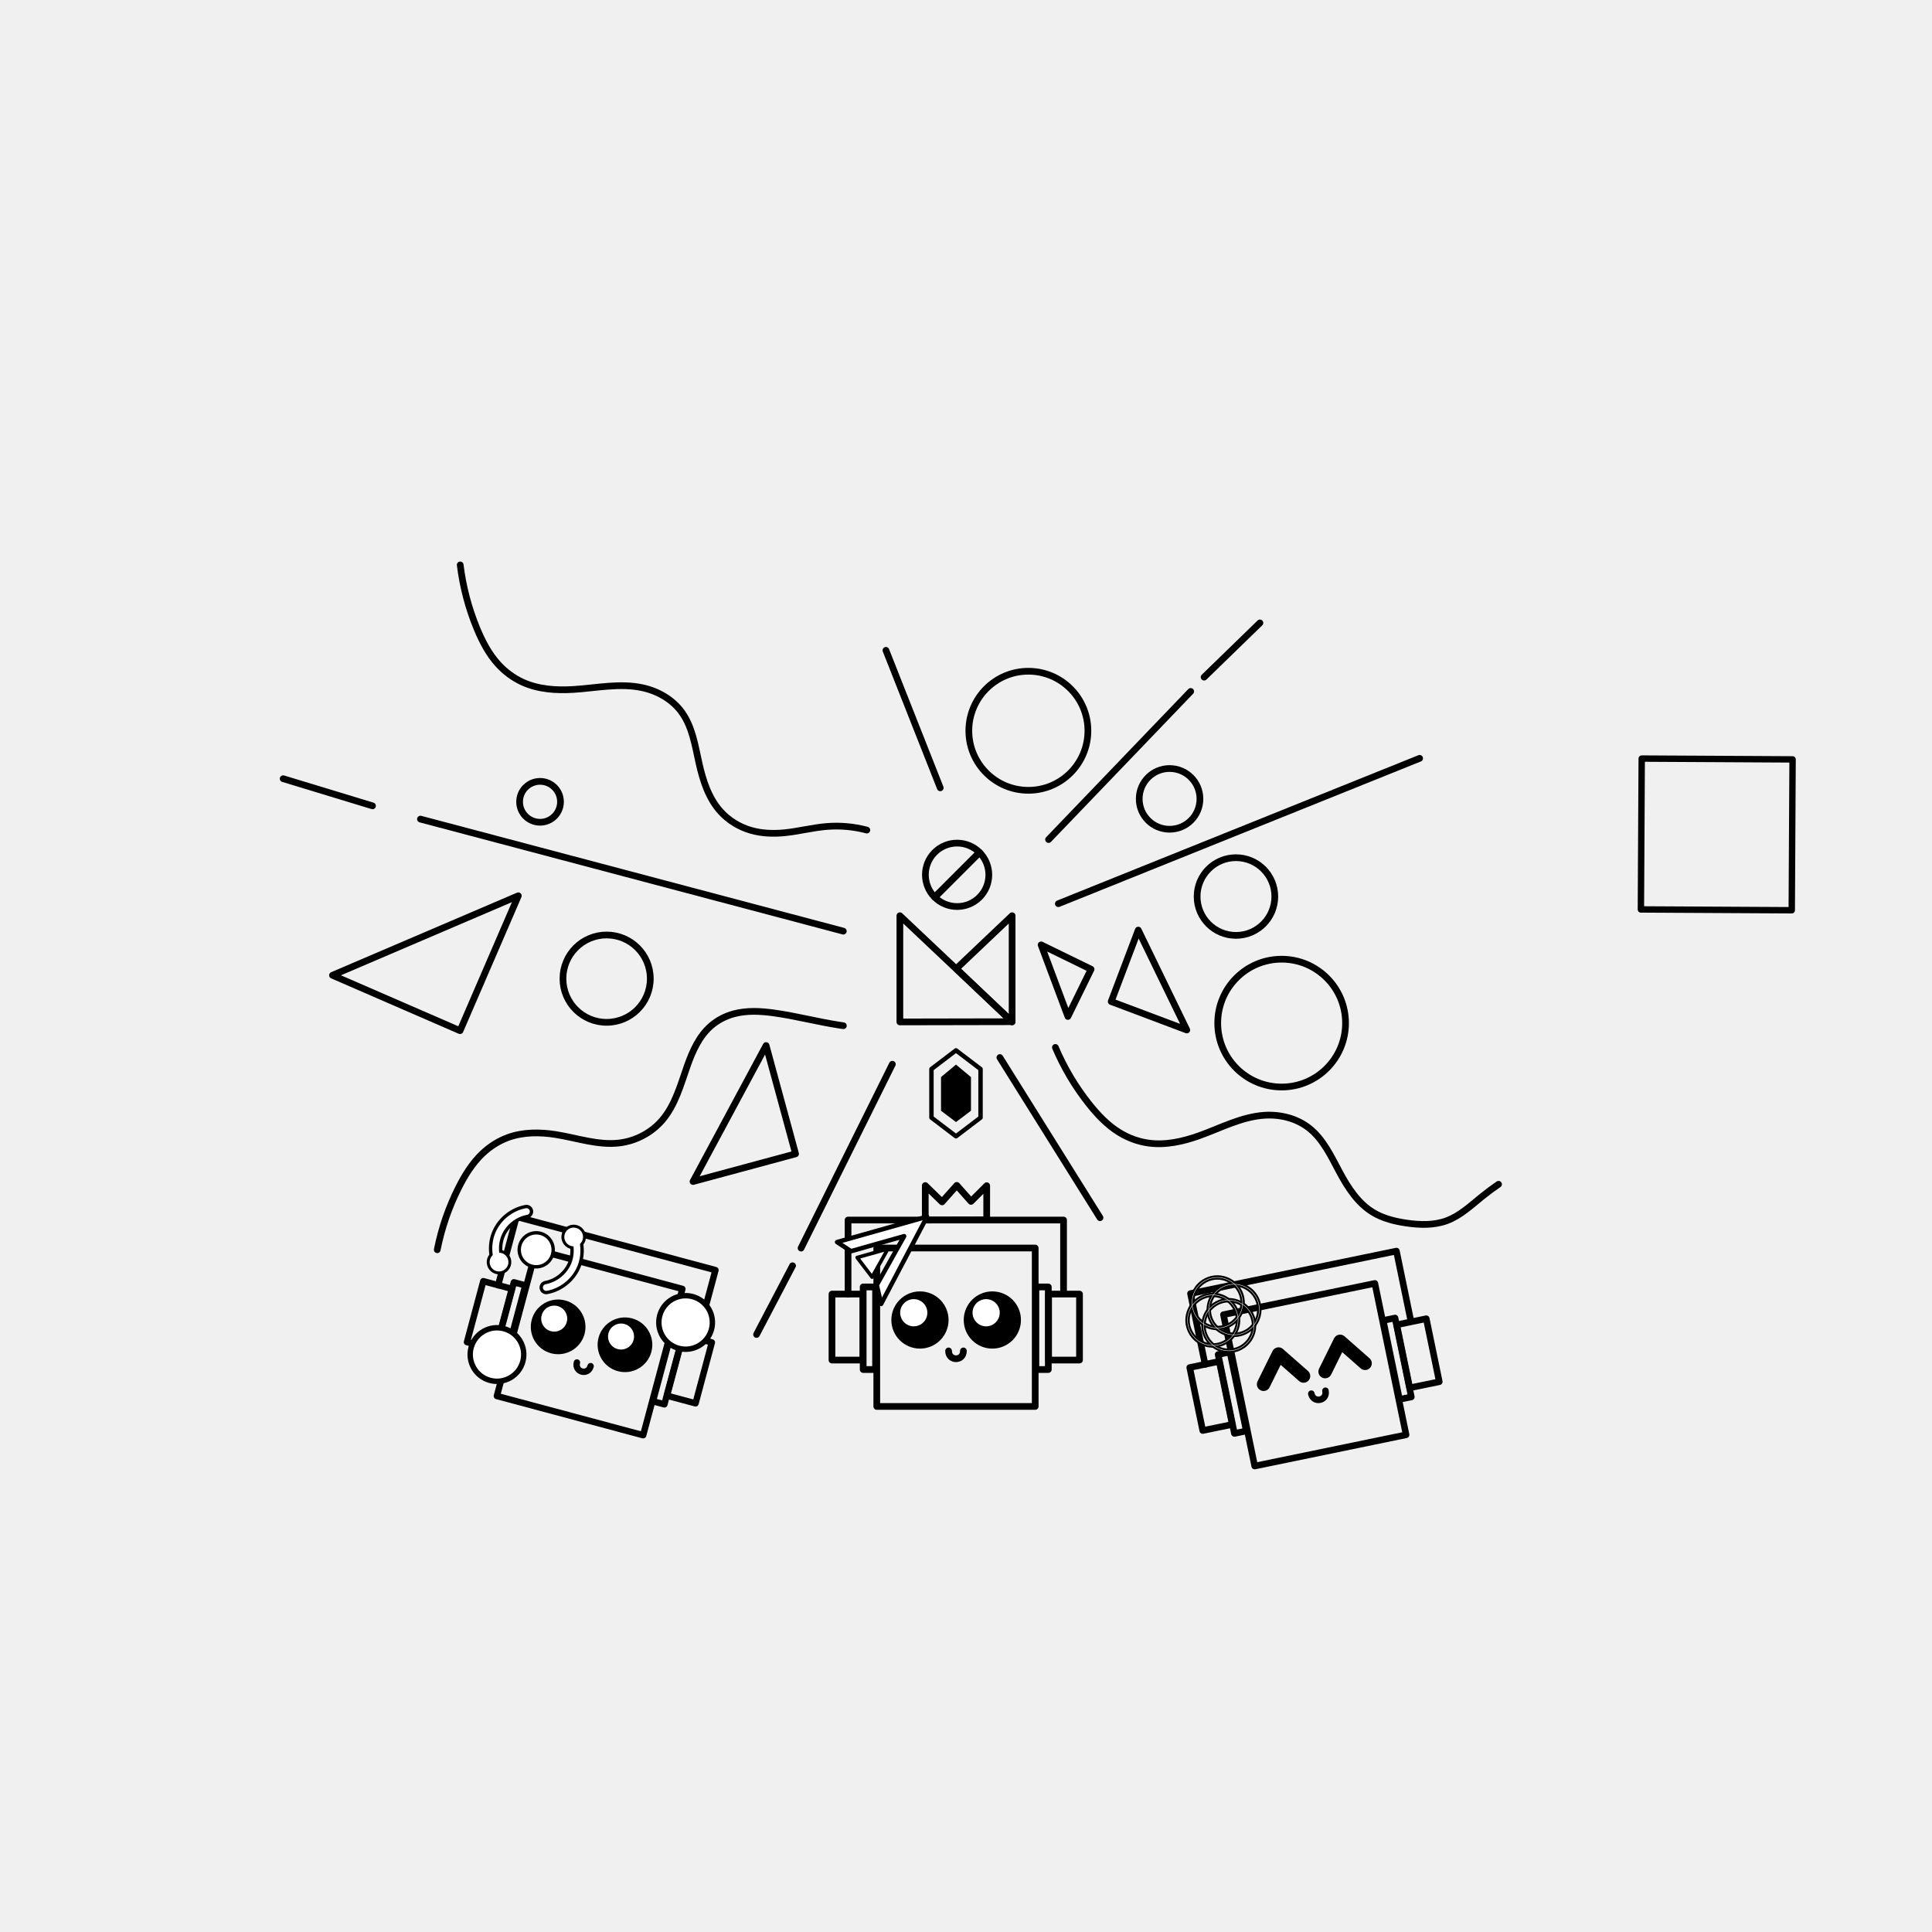
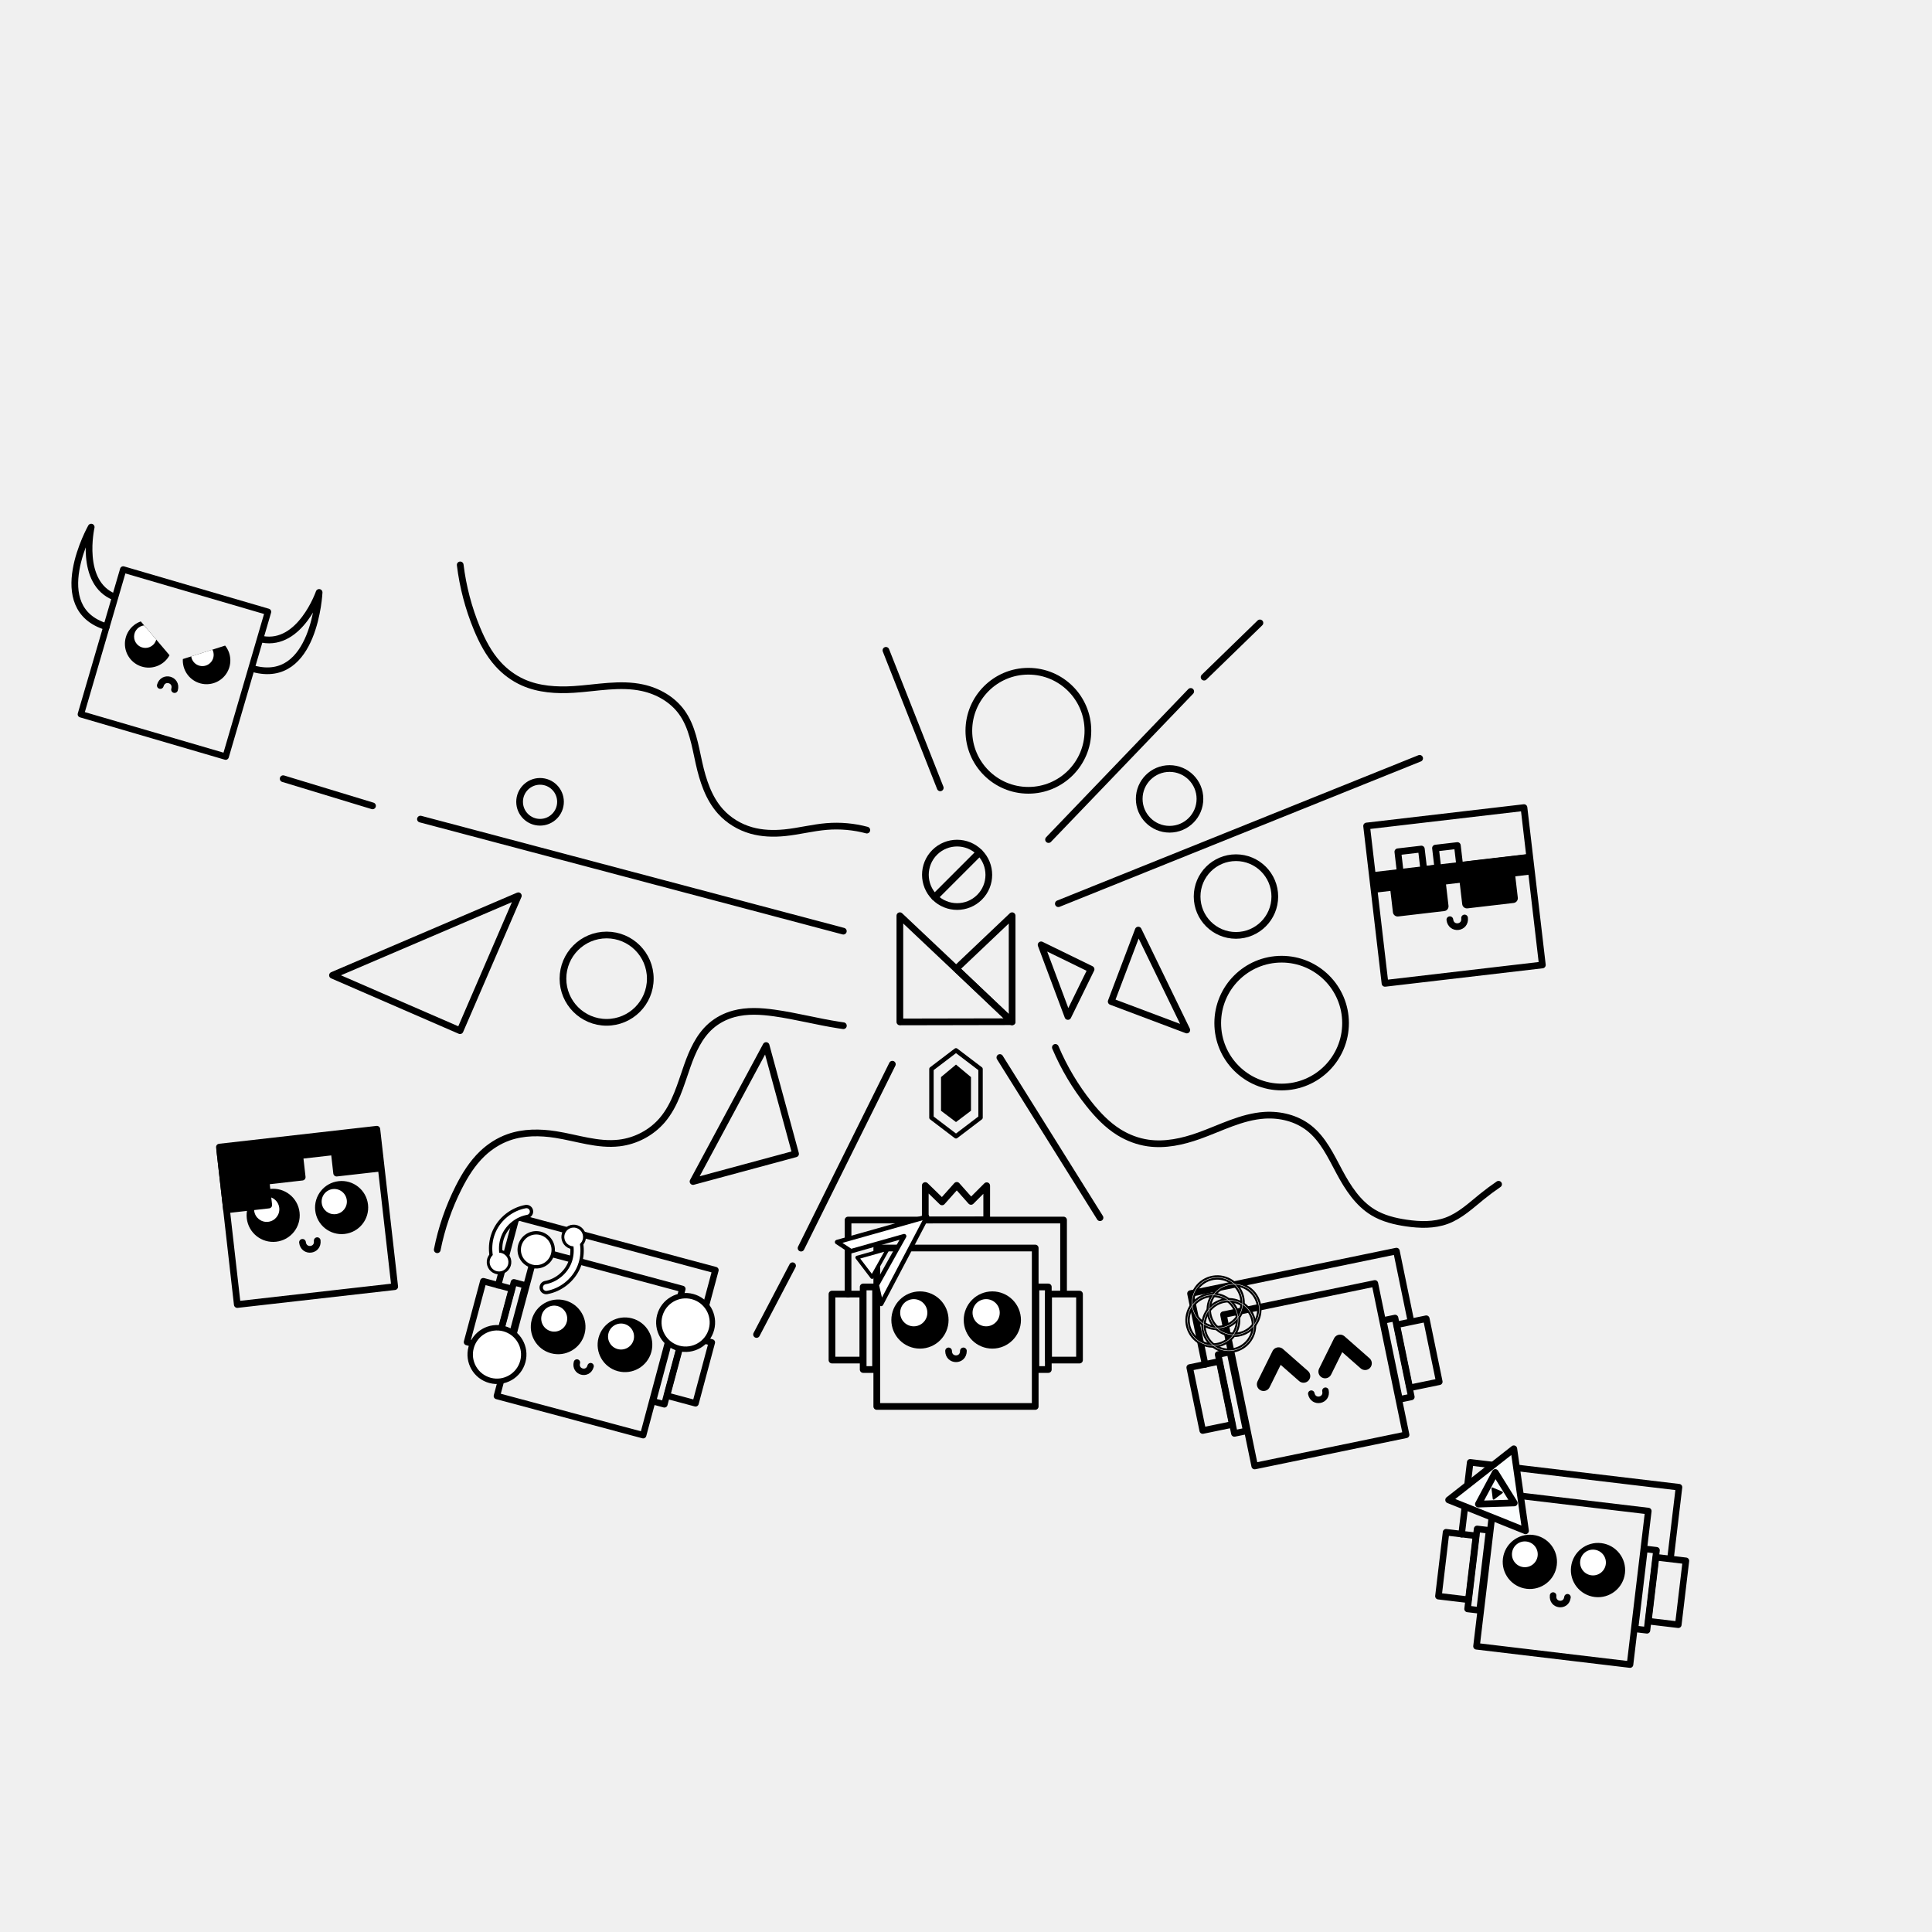
<svg xmlns="http://www.w3.org/2000/svg" width="2160" height="2160" viewBox="0 0 571.5 571.5" version="1.1" id="svg5">
  <defs id="defs2">
    </defs>
  <g id="layer1">
    <path id="path833-7" style="fill:none;fill-opacity:1;stroke:#000000;stroke-width:1.984;stroke-linecap:round;stroke-linejoin:round;stroke-miterlimit:4;stroke-dasharray:none;stroke-opacity:1" d="m 226.619,309.276 8.718,32.039 -30.333,8.189 z" />
    <path id="path855" style="fill:none;fill-opacity:1;stroke:#000000;stroke-width:1.984;stroke-linecap:round;stroke-linejoin:round;stroke-miterlimit:4;stroke-dasharray:none;stroke-opacity:0.993" d="m 289.739,252.143 c -13.255,13.255 0,0 -13.255,13.255 -3.66,-3.66 -3.66,-9.595 0,-13.255 3.66,-3.66 9.595,-3.66 13.255,0 z" />
    <g id="g7206" transform="translate(28.78998,132.9715)">
      <path id="path836" style="fill:none;fill-opacity:0.496;stroke:#000000;stroke-width:1.984;stroke-linecap:round;stroke-linejoin:round;stroke-miterlimit:4;stroke-dasharray:none;stroke-opacity:0.993" d="m 254.082,153.581 16.52,15.739 v -31.419 z" />
      <path id="path833" style="fill:none;fill-opacity:1;stroke:#000000;stroke-width:1.984;stroke-linecap:round;stroke-linejoin:round;stroke-miterlimit:4;stroke-dasharray:none;stroke-opacity:1" d="m 270.602,169.255 -33.204,0.066 v -31.419 z" />
      <path id="path3163" style="fill:none;fill-opacity:0.496;stroke:#000000;stroke-width:1.984;stroke-linecap:round;stroke-linejoin:round;stroke-miterlimit:4;stroke-dasharray:none;stroke-opacity:0.993" d="m 247.711,132.443 c 13.255,-13.255 0,0 13.255,-13.255 3.66,3.66 3.66,9.595 0,13.255 -3.66,3.66 -9.595,3.66 -13.255,0 z" />
    </g>
    <path style="fill:none;stroke:#000000;stroke-width:1.984;stroke-linecap:round;stroke-linejoin:round;stroke-miterlimit:4;stroke-dasharray:none;stroke-opacity:1" d="M 249.464,275.444 124.37,242.293" id="path1450" />
    <path style="fill:none;stroke:#000000;stroke-width:1.984;stroke-linecap:round;stroke-linejoin:round;stroke-miterlimit:4;stroke-dasharray:none;stroke-opacity:1" d="M 110.196,238.382 83.763,230.344" id="path1452" />
    <path style="fill:none;stroke:#000000;stroke-width:1.984;stroke-linecap:round;stroke-linejoin:round;stroke-miterlimit:4;stroke-dasharray:none;stroke-opacity:1" d="M 263.965,314.803 236.959,369.203" id="path2019" />
    <path style="fill:none;stroke:#000000;stroke-width:1.984;stroke-linecap:round;stroke-linejoin:round;stroke-miterlimit:4;stroke-dasharray:none;stroke-opacity:1" d="M 234.443,374.417 223.793,394.748" id="path2021" />
    <path style="fill:none;stroke:#000000;stroke-width:1.984;stroke-linecap:round;stroke-linejoin:round;stroke-miterlimit:4;stroke-dasharray:none;stroke-opacity:1" d="m 129.34,369.682 c 1.265,-6.395 3.408,-12.616 6.351,-18.433 1.844,-3.645 4.034,-7.173 6.991,-9.992 2.216,-2.112 4.85,-3.799 7.734,-4.826 4.444,-1.583 9.322,-1.556 13.981,-0.819 6.266,0.992 12.484,3.234 18.784,2.49 4.876,-0.575 9.519,-3.016 12.712,-6.746 3.864,-4.512 5.438,-10.477 7.419,-16.078 1.533,-4.334 3.476,-8.709 6.923,-11.752 1.951,-1.723 4.325,-2.947 6.837,-3.627 3.878,-1.049 7.988,-0.806 11.966,-0.25 6.428,0.898 12.723,2.586 19.138,3.572 0.434,0.067 0.869,0.13 1.304,0.191" id="path3491" />
    <path style="fill:none;stroke:#000000;stroke-width:1.984;stroke-linecap:round;stroke-linejoin:round;stroke-miterlimit:4;stroke-dasharray:none;stroke-opacity:1" d="m 312.189,309.832 c 2.542,6.003 5.903,11.658 9.963,16.758 2.544,3.197 5.403,6.211 8.875,8.363 2.604,1.614 5.531,2.718 8.563,3.155 5.061,0.729 10.221,-0.406 15.037,-2.121 6.432,-2.291 12.652,-5.661 19.467,-6.086 4.622,-0.289 9.412,0.893 13.067,3.736 4.227,3.289 6.557,8.372 9.09,13.091 2.469,4.6 5.429,9.187 9.891,11.897 2.969,1.803 6.42,2.655 9.858,3.158 3.998,0.585 8.185,0.714 11.972,-0.693 3.962,-1.471 7.123,-4.47 10.409,-7.129 1.585,-1.282 3.222,-2.5 4.907,-3.648" id="path4843" />
    <path style="fill:none;stroke:#000000;stroke-width:1.984;stroke-linecap:round;stroke-linejoin:round;stroke-miterlimit:4;stroke-dasharray:none;stroke-opacity:1" d="m 295.769,312.823 29.623,47.381" id="path5835" />
    <path style="fill:none;stroke:#000000;stroke-width:1.984;stroke-linecap:round;stroke-linejoin:round;stroke-miterlimit:4;stroke-dasharray:none;stroke-opacity:1" d="m 136.134,167.102 c 0.789,6.471 2.462,12.833 4.958,18.855 1.564,3.774 3.482,7.459 6.226,10.485 2.058,2.269 4.567,4.137 7.362,5.393 4.664,2.095 9.937,2.426 15.039,2.105 6.814,-0.429 13.722,-1.951 20.39,-0.486 4.524,0.994 8.808,3.447 11.532,7.193 3.149,4.331 3.962,9.863 5.13,15.089 1.149,5.143 2.823,10.366 6.344,14.287 2.407,2.68 5.604,4.626 9.068,5.615 3.207,0.916 6.603,1.024 9.922,0.694 4.18,-0.415 8.274,-1.509 12.461,-1.851 3.972,-0.325 8,0.038 11.85,1.066" id="path6130" />
    <path style="fill:none;stroke:#000000;stroke-width:1.984;stroke-linecap:round;stroke-linejoin:round;stroke-miterlimit:4;stroke-dasharray:none;stroke-opacity:1" d="M 419.941,224.319 313.066,267.321" id="path6351" />
    <path style="fill:none;stroke:#000000;stroke-width:1.984;stroke-linecap:round;stroke-linejoin:round;stroke-miterlimit:4;stroke-dasharray:none;stroke-opacity:1" d="m 310.167,248.347 42.052,-43.82" id="path6448" />
    <path style="fill:none;stroke:#000000;stroke-width:1.984;stroke-linecap:round;stroke-linejoin:round;stroke-miterlimit:4;stroke-dasharray:none;stroke-opacity:1" d="m 356.181,200.304 16.514,-16.043" id="path6450" />
    <path style="fill:none;stroke:#000000;stroke-width:1.984;stroke-linecap:round;stroke-linejoin:round;stroke-miterlimit:4;stroke-dasharray:none;stroke-opacity:1" d="M 278.133,233.05 262.065,192.375" id="path6570" />
    <circle style="fill:none;stroke:#000000;stroke-width:1.984;stroke-linecap:round;stroke-linejoin:round;stroke-miterlimit:4;stroke-dasharray:none" id="path6845" cx="179.444" cy="289.495" r="12.918" />
    <circle style="fill:none;stroke:#000000;stroke-width:1.984;stroke-linecap:round;stroke-linejoin:round;stroke-miterlimit:4;stroke-dasharray:none" id="circle6927" cx="159.751" cy="237.182" r="6.049" />
    <circle style="fill:none;stroke:#000000;stroke-width:1.984;stroke-linecap:round;stroke-linejoin:round;stroke-miterlimit:4;stroke-dasharray:none" id="circle6929" cx="304.201" cy="216.168" r="17.61" />
    <circle style="fill:none;stroke:#000000;stroke-width:1.984;stroke-linecap:round;stroke-linejoin:round;stroke-miterlimit:4;stroke-dasharray:none" id="circle6931" cx="345.971" cy="236.317" r="8.981" />
    <circle style="fill:none;stroke:#000000;stroke-width:1.984;stroke-linecap:round;stroke-linejoin:round;stroke-miterlimit:4;stroke-dasharray:none" id="circle6933" cx="365.607" cy="265.204" r="11.492" />
    <path id="path7208" style="fill:none;fill-opacity:1;stroke:#000000;stroke-width:1.984;stroke-linecap:round;stroke-linejoin:round;stroke-miterlimit:4;stroke-dasharray:none;stroke-opacity:1" d="M 153.327,264.972 136.084,304.885 98.35,288.494 Z" />
    <path id="path7210" style="fill:none;fill-opacity:1;stroke:#000000;stroke-width:1.984;stroke-linecap:round;stroke-linejoin:round;stroke-miterlimit:4;stroke-dasharray:none;stroke-opacity:1" d="m 351.062,304.681 -22.359,-8.415 8.004,-21.141 z" />
    <path id="path7212" style="fill:none;fill-opacity:1;stroke:#000000;stroke-width:1.984;stroke-linecap:round;stroke-linejoin:round;stroke-miterlimit:4;stroke-dasharray:none;stroke-opacity:1" d="m 307.969,279.497 14.779,7.213 -6.853,13.971 z" />
    <g id="g7901" transform="matrix(0.6589636,0,0,0.6589636,114.5401,171.7669)">
      <path id="path7280" style="fill:none;stroke:#000000;stroke-width:1.984;stroke-linecap:round;stroke-linejoin:round;stroke-miterlimit:4;stroke-dasharray:none" d="m 266.344,241.038 -11.019,8.382 -11.019,-8.382 v -21.815 l 11.019,-8.382 11.019,8.382 z" />
      <path id="path7879" style="fill:#000000;fill-opacity:1;stroke:#000000;stroke-width:0;stroke-linecap:round;stroke-linejoin:round;stroke-miterlimit:4;stroke-dasharray:none" d="m 262.051,237.953 -6.726,5.076 -6.726,-5.076 v -15.116 l 6.726,-5.605 6.726,5.605 z" />
    </g>
-     <g id="g14973" transform="translate(28.78998,132.9715)">
-       <g id="g13214">
-         <rect style="fill:none;fill-opacity:1;stroke:#000000;stroke-width:1.984;stroke-linecap:round;stroke-linejoin:round;stroke-miterlimit:4;stroke-dasharray:none" id="rect8246" width="46.866" height="46.866" x="230.567" y="236.203" />
-         <g id="g9003" transform="translate(0,3.704167)">
-           <path style="fill:none;stroke:#000000;stroke-width:1.984;stroke-linecap:round;stroke-linejoin:round;stroke-miterlimit:4;stroke-dasharray:none;stroke-opacity:1" d="m 222.07,246.164 v -21.943 h 63.748 v 21.64" id="path8588" />
-           <g id="g8988">
-             <rect style="fill:none;fill-opacity:1;stroke:#000000;stroke-width:1.984;stroke-linecap:round;stroke-linejoin:round;stroke-miterlimit:4;stroke-dasharray:none" id="rect8372" width="9.142" height="19.515" x="217.314" y="246.128" />
-             <rect style="fill:none;fill-opacity:1;stroke:#000000;stroke-width:1.984;stroke-linecap:round;stroke-linejoin:round;stroke-miterlimit:4;stroke-dasharray:none" id="rect8706" width="3.668" height="24.429" x="226.543" y="244.011" />
-           </g>
-           <g id="g8994" transform="matrix(-1,0,0,1,507.8501,0)">
-             <rect style="fill:none;fill-opacity:1;stroke:#000000;stroke-width:1.984;stroke-linecap:round;stroke-linejoin:round;stroke-miterlimit:4;stroke-dasharray:none" id="rect8990" width="9.142" height="19.515" x="217.314" y="246.128" />
-             <rect style="fill:none;fill-opacity:1;stroke:#000000;stroke-width:1.984;stroke-linecap:round;stroke-linejoin:round;stroke-miterlimit:4;stroke-dasharray:none" id="rect8992" width="3.668" height="24.429" x="226.543" y="244.011" />
-           </g>
-         </g>
-         <path style="fill:none;stroke:#000000;stroke-width:1.984;stroke-linecap:round;stroke-linejoin:round;stroke-miterlimit:4;stroke-dasharray:none;stroke-opacity:1" d="m 244.914,227.922 v -10.197 l 4.964,4.832 4.356,-4.885 4.21,4.739 4.642,-4.642 v 10.113 z" id="path9071" />
-         <g id="g12284" transform="translate(0,0.6263358)">
-           <circle style="fill:#000000;fill-opacity:1;stroke:none;stroke-width:2.313;stroke-linecap:round;stroke-linejoin:round;stroke-miterlimit:4;stroke-dasharray:none" id="path10499" cx="243.341" cy="256.868" r="8.463" />
-           <circle style="fill:#ffffff;fill-opacity:1;stroke:none;stroke-width:1.099;stroke-linecap:round;stroke-linejoin:round;stroke-miterlimit:4;stroke-dasharray:none" id="circle10601" cx="241.508" cy="254.718" r="4.021" />
-           <circle style="fill:#000000;fill-opacity:1;stroke:none;stroke-width:2.313;stroke-linecap:round;stroke-linejoin:round;stroke-miterlimit:4;stroke-dasharray:none" id="circle10845" cx="264.751" cy="256.868" r="8.463" />
-           <circle style="fill:#ffffff;fill-opacity:1;stroke:none;stroke-width:1.099;stroke-linecap:round;stroke-linejoin:round;stroke-miterlimit:4;stroke-dasharray:none" id="circle10847" cx="262.918" cy="254.718" r="4.021" />
-           <path style="fill:none;stroke:#000000;stroke-width:1.984;stroke-linecap:round;stroke-linejoin:round;stroke-miterlimit:4;stroke-dasharray:none;stroke-opacity:1" d="m 251.808,266.012 c 0,3.072 4.383,3.107 4.383,0" id="path10915" />
-         </g>
-       </g>
-       <g id="g14848" transform="matrix(0.6429592,-0.1815934,0.1815934,0.6429592,66.51404,120.3196)" style="fill:#ffffff;fill-opacity:1">
-         <path style="fill:#ffffff;fill-opacity:1;stroke:#000000;stroke-width:1.984;stroke-linecap:butt;stroke-linejoin:round;stroke-miterlimit:4;stroke-dasharray:none;stroke-opacity:1" d="m 172.97,226.35 h 41.377 l -30.066,31.653 0.424,-8.564 17.533,-17.533 h -24.454 z" id="path13249" />
-         <path id="path14355" style="fill:#ffffff;fill-opacity:1;stroke:#000000;stroke-width:1.591;stroke-linecap:round;stroke-linejoin:round;stroke-miterlimit:4;stroke-dasharray:none;stroke-opacity:1" d="m 193.797,235.349 -10.134,10.134 -4,-10.134 z" />
-       </g>
-     </g>
-     <g id="g16346" transform="matrix(0.9556899,-0.1971658,0.1971658,0.9556899,13.67787,234.7372)">
-       <path style="fill:none;stroke:#000000;stroke-width:4.067;stroke-linecap:round;stroke-linejoin:round;stroke-miterlimit:4;stroke-dasharray:none;stroke-opacity:1" d="m 344.277,249.944 6.295,-8.065 6.078,8.059" id="path15852" />
-       <path style="fill:none;stroke:#000000;stroke-width:4.067;stroke-linecap:round;stroke-linejoin:round;stroke-miterlimit:4;stroke-dasharray:none;stroke-opacity:1" d="m 325.227,249.944 6.295,-8.065 6.078,8.059" id="path15934" />
-     </g>
-     <g id="g16342" transform="matrix(0.9556899,-0.1971658,0.1971658,0.9556899,13.67787,234.7372)">
-       <g id="g14973-5" transform="translate(87.01417,-9.39539)">
-         <g id="g13214-3">
-           <rect style="fill:none;fill-opacity:1;stroke:#000000;stroke-width:1.984;stroke-linecap:round;stroke-linejoin:round;stroke-miterlimit:4;stroke-dasharray:none" id="rect8246-5" width="46.866" height="46.866" x="230.567" y="236.203" />
-           <rect style="fill:none;fill-opacity:1;stroke:#000000;stroke-width:1.936;stroke-linecap:round;stroke-linejoin:round;stroke-miterlimit:4;stroke-dasharray:none" id="rect8246-5-3" width="45.732" height="45.732" x="400.411" y="14.005" transform="rotate(11.96825)" />
-           <g id="g9003-6" transform="translate(0,3.704167)">
-             <path style="fill:none;stroke:#000000;stroke-width:1.984;stroke-linecap:round;stroke-linejoin:round;stroke-miterlimit:4;stroke-dasharray:none;stroke-opacity:1" d="m 222.07,246.164 v -21.943 h 63.748 v 21.64" id="path8588-2" />
-             <g id="g8988-9">
-               <rect style="fill:none;fill-opacity:1;stroke:#000000;stroke-width:1.984;stroke-linecap:round;stroke-linejoin:round;stroke-miterlimit:4;stroke-dasharray:none" id="rect8372-1" width="9.142" height="19.515" x="217.314" y="246.128" />
-               <rect style="fill:none;fill-opacity:1;stroke:#000000;stroke-width:1.984;stroke-linecap:round;stroke-linejoin:round;stroke-miterlimit:4;stroke-dasharray:none" id="rect8706-2" width="3.668" height="24.429" x="226.543" y="244.011" />
-             </g>
-             <g id="g8994-7" transform="matrix(-1,0,0,1,507.8501,0)">
-               <rect style="fill:none;fill-opacity:1;stroke:#000000;stroke-width:1.984;stroke-linecap:round;stroke-linejoin:round;stroke-miterlimit:4;stroke-dasharray:none" id="rect8990-0" width="9.142" height="19.515" x="217.314" y="246.128" />
-               <rect style="fill:none;fill-opacity:1;stroke:#000000;stroke-width:1.984;stroke-linecap:round;stroke-linejoin:round;stroke-miterlimit:4;stroke-dasharray:none" id="rect8992-9" width="3.668" height="24.429" x="226.543" y="244.011" />
-             </g>
-           </g>
-           <g id="g12284-6" transform="translate(0,0.6263358)">
-             <path style="fill:none;stroke:#000000;stroke-width:1.984;stroke-linecap:round;stroke-linejoin:round;stroke-miterlimit:4;stroke-dasharray:none;stroke-opacity:1" d="m 251.808,264.424 c 0,3.072 4.383,3.107 4.383,0" id="path10915-1" />
-           </g>
-         </g>
-         <g id="g14848-8" transform="matrix(0.6429592,-0.1815934,0.1815934,0.6429592,66.51404,120.3196)" style="fill:#ffffff;fill-opacity:1" />
-       </g>
-       <g id="g16220">
+     <rect style="fill:none;fill-opacity:1;stroke:#000000;stroke-width:1.984;stroke-linecap:round;stroke-linejoin:round;stroke-miterlimit:4;stroke-dasharray:none" id="rect8246" width="46.866" height="46.866" x="259.357" y="369.175" />
+     <g id="g9003" transform="translate(28.78998,136.6756)">
+       <path style="fill:none;stroke:#000000;stroke-width:1.984;stroke-linecap:round;stroke-linejoin:round;stroke-miterlimit:4;stroke-dasharray:none;stroke-opacity:1" d="m 222.07,246.164 v -21.943 h 63.748 v 21.64" id="path8588" />
+       <g id="g8988">
+         <rect style="fill:none;fill-opacity:1;stroke:#000000;stroke-width:1.984;stroke-linecap:round;stroke-linejoin:round;stroke-miterlimit:4;stroke-dasharray:none" id="rect8372" width="9.142" height="19.515" x="217.314" y="246.128" />
+         <rect style="fill:none;fill-opacity:1;stroke:#000000;stroke-width:1.984;stroke-linecap:round;stroke-linejoin:round;stroke-miterlimit:4;stroke-dasharray:none" id="rect8706" width="3.668" height="24.429" x="226.543" y="244.011" />
+       </g>
+       <g id="g8994" transform="matrix(-1,0,0,1,507.8501,0)">
+         <rect style="fill:none;fill-opacity:1;stroke:#000000;stroke-width:1.984;stroke-linecap:round;stroke-linejoin:round;stroke-miterlimit:4;stroke-dasharray:none" id="rect8990" width="9.142" height="19.515" x="217.314" y="246.128" />
+         <rect style="fill:none;fill-opacity:1;stroke:#000000;stroke-width:1.984;stroke-linecap:round;stroke-linejoin:round;stroke-miterlimit:4;stroke-dasharray:none" id="rect8992" width="3.668" height="24.429" x="226.543" y="244.011" />
+       </g>
+     </g>
+     <path style="fill:none;stroke:#000000;stroke-width:1.984;stroke-linecap:round;stroke-linejoin:round;stroke-miterlimit:4;stroke-dasharray:none;stroke-opacity:1" d="m 273.704,360.894 v -10.197 l 4.964,4.832 4.356,-4.885 4.21,4.739 4.642,-4.642 v 10.113 z" id="path9071" />
+     <circle style="fill:#000000;fill-opacity:1;stroke:none;stroke-width:2.313;stroke-linecap:round;stroke-linejoin:round;stroke-miterlimit:4;stroke-dasharray:none" id="path10499" cx="272.131" cy="390.466" r="8.463" />
+     <circle style="fill:#ffffff;fill-opacity:1;stroke:none;stroke-width:1.099;stroke-linecap:round;stroke-linejoin:round;stroke-miterlimit:4;stroke-dasharray:none" id="circle10601" cx="270.298" cy="388.316" r="4.021" />
+     <circle style="fill:#000000;fill-opacity:1;stroke:none;stroke-width:2.313;stroke-linecap:round;stroke-linejoin:round;stroke-miterlimit:4;stroke-dasharray:none" id="circle10845" cx="293.541" cy="390.466" r="8.463" />
+     <circle style="fill:#ffffff;fill-opacity:1;stroke:none;stroke-width:1.099;stroke-linecap:round;stroke-linejoin:round;stroke-miterlimit:4;stroke-dasharray:none" id="circle10847" cx="291.708" cy="388.316" r="4.021" />
+     <path style="fill:none;stroke:#000000;stroke-width:1.984;stroke-linecap:round;stroke-linejoin:round;stroke-miterlimit:4;stroke-dasharray:none;stroke-opacity:1" d="m 280.598,399.61 c 0,3.072 4.383,3.107 4.383,0" id="path10915" />
+     <g id="g14848" transform="matrix(0.6429592,-0.1815934,0.1815934,0.6429592,95.30402,253.2911)" style="fill:#ffffff;fill-opacity:1">
+       <path style="fill:#ffffff;fill-opacity:1;stroke:#000000;stroke-width:1.984;stroke-linecap:butt;stroke-linejoin:round;stroke-miterlimit:4;stroke-dasharray:none;stroke-opacity:1" d="m 172.97,226.35 h 41.377 l -30.066,31.653 0.424,-8.564 17.533,-17.533 h -24.454 z" id="path13249" />
+       <path id="path14355" style="fill:#ffffff;fill-opacity:1;stroke:#000000;stroke-width:1.591;stroke-linecap:round;stroke-linejoin:round;stroke-miterlimit:4;stroke-dasharray:none;stroke-opacity:1" d="m 193.797,235.349 -10.134,10.134 -4,-10.134 z" />
+     </g>
+     <g id="g14848-8" transform="matrix(0.5786656,-0.3003166,0.3003166,0.5786656,182.2737,310.4758)" style="fill:#ffffff;fill-opacity:1" />
+     <g id="g7291">
+       <g id="g16346" transform="matrix(0.9556899,-0.1971658,0.1971658,0.9556899,13.67787,234.7372)">
+         <path style="fill:none;stroke:#000000;stroke-width:4.067;stroke-linecap:round;stroke-linejoin:round;stroke-miterlimit:4;stroke-dasharray:none;stroke-opacity:1" d="m 344.277,249.944 6.295,-8.065 6.078,8.059" id="path15852" />
+         <path style="fill:none;stroke:#000000;stroke-width:4.067;stroke-linecap:round;stroke-linejoin:round;stroke-miterlimit:4;stroke-dasharray:none;stroke-opacity:1" d="m 325.227,249.944 6.295,-8.065 6.078,8.059" id="path15934" />
+       </g>
+       <rect style="fill:none;fill-opacity:1;stroke:#000000;stroke-width:1.936;stroke-linecap:round;stroke-linejoin:round;stroke-miterlimit:4;stroke-dasharray:none" id="rect8246-5" width="45.732" height="45.732" x="275.868" y="453.982" transform="rotate(-11.65699)" />
+       <g id="g9003-6" transform="matrix(0.9556899,-0.1971658,0.1971658,0.9556899,95.71431,212.1419)">
+         <path style="fill:none;stroke:#000000;stroke-width:1.984;stroke-linecap:round;stroke-linejoin:round;stroke-miterlimit:4;stroke-dasharray:none;stroke-opacity:1" d="m 222.07,246.164 v -21.943 h 63.748 v 21.64" id="path8588-2" />
+         <g id="g8988-9">
+           <rect style="fill:none;fill-opacity:1;stroke:#000000;stroke-width:1.984;stroke-linecap:round;stroke-linejoin:round;stroke-miterlimit:4;stroke-dasharray:none" id="rect8372-1" width="9.142" height="19.515" x="217.314" y="246.128" />
+           <rect style="fill:none;fill-opacity:1;stroke:#000000;stroke-width:1.984;stroke-linecap:round;stroke-linejoin:round;stroke-miterlimit:4;stroke-dasharray:none" id="rect8706-2" width="3.668" height="24.429" x="226.543" y="244.011" />
+         </g>
+         <g id="g8994-7" transform="matrix(-1,0,0,1,507.8501,0)">
+           <rect style="fill:none;fill-opacity:1;stroke:#000000;stroke-width:1.984;stroke-linecap:round;stroke-linejoin:round;stroke-miterlimit:4;stroke-dasharray:none" id="rect8990-0" width="9.142" height="19.515" x="217.314" y="246.128" />
+           <rect style="fill:none;fill-opacity:1;stroke:#000000;stroke-width:1.984;stroke-linecap:round;stroke-linejoin:round;stroke-miterlimit:4;stroke-dasharray:none" id="rect8992-9" width="3.668" height="24.429" x="226.543" y="244.011" />
+         </g>
+       </g>
+       <g id="g12284-6" transform="matrix(0.9556899,-0.1971658,0.1971658,0.9556899,95.10747,209.2004)">
+         <path style="fill:none;stroke:#000000;stroke-width:1.984;stroke-linecap:round;stroke-linejoin:round;stroke-miterlimit:4;stroke-dasharray:none;stroke-opacity:1" d="m 251.808,264.424 c 0,3.072 4.383,3.107 4.383,0" id="path10915-1" />
+       </g>
+       <g id="g16220" transform="matrix(0.9556899,-0.1971658,0.1971658,0.9556899,13.67787,234.7372)">
        <g id="g16072" transform="matrix(0.6705974,-0.179686,0.179686,0.6705974,61.71388,133.5247)">
          <circle style="fill:none;fill-opacity:1;stroke:#000000;stroke-width:1.906;stroke-linecap:round;stroke-linejoin:round;stroke-miterlimit:4;stroke-dasharray:none;stroke-opacity:1" id="path15958" cx="321.162" cy="219.337" r="11.038" />
          <circle style="fill:none;fill-opacity:1;stroke:#000000;stroke-width:1.906;stroke-linecap:round;stroke-linejoin:round;stroke-miterlimit:4;stroke-dasharray:none;stroke-opacity:1" id="circle16062" cx="321.162" cy="230.45" r="11.038" />
          <circle style="fill:none;fill-opacity:1;stroke:#000000;stroke-width:1.906;stroke-linecap:round;stroke-linejoin:round;stroke-miterlimit:4;stroke-dasharray:none;stroke-opacity:1" id="circle16064" cx="326.348" cy="225.264" r="11.038" />
          <circle style="fill:none;fill-opacity:1;stroke:#000000;stroke-width:1.906;stroke-linecap:round;stroke-linejoin:round;stroke-miterlimit:4;stroke-dasharray:none;stroke-opacity:1" id="circle16066" cx="315.976" cy="225.264" r="11.038" />
        </g>
        <g id="g16082" transform="matrix(0.6705974,-0.179686,0.179686,0.6705974,61.71388,133.5247)" style="stroke:#fbfbfb;stroke-opacity:1">
          <circle style="fill:none;fill-opacity:1;stroke:#fbfbfb;stroke-width:0.195;stroke-linecap:round;stroke-linejoin:round;stroke-miterlimit:4;stroke-dasharray:none;stroke-opacity:1" id="circle16074" cx="321.162" cy="219.337" r="11.038" />
          <circle style="fill:none;fill-opacity:1;stroke:#fbfbfb;stroke-width:0.195;stroke-linecap:round;stroke-linejoin:round;stroke-miterlimit:4;stroke-dasharray:none;stroke-opacity:1" id="circle16076" cx="321.162" cy="230.45" r="11.038" />
          <circle style="fill:none;fill-opacity:1;stroke:#fbfbfb;stroke-width:0.195;stroke-linecap:round;stroke-linejoin:round;stroke-miterlimit:4;stroke-dasharray:none;stroke-opacity:1" id="circle16078" cx="326.348" cy="225.264" r="11.038" />
          <circle style="fill:none;fill-opacity:1;stroke:#fbfbfb;stroke-width:0.195;stroke-linecap:round;stroke-linejoin:round;stroke-miterlimit:4;stroke-dasharray:none;stroke-opacity:1" id="circle16080" cx="315.976" cy="225.264" r="11.038" />
        </g>
      </g>
+     </g>
+     <g id="g16220-2" transform="matrix(0.9758153,-0.00137294,0.00137294,0.9758153,131.9689,214.7885)">
+       <g id="g16072-2" transform="matrix(0.6705974,-0.179686,0.179686,0.6705974,61.71388,133.5247)" />
+       <g id="g16082-6" transform="matrix(0.6705974,-0.179686,0.179686,0.6705974,61.71388,133.5247)" style="stroke:#fbfbfb;stroke-opacity:1" />
    </g>
    <g id="g20640" transform="rotate(15,-365.9855,431.0563)">
      <g id="g17613" transform="matrix(0.9558686,0,0,0.9558686,-95.57576,10.22524)">
        <g id="g17605">
          <rect style="fill:none;fill-opacity:1;stroke:#000000;stroke-width:1.984;stroke-linecap:round;stroke-linejoin:round;stroke-miterlimit:4;stroke-dasharray:none" id="rect17573" width="46.866" height="46.866" x="230.567" y="236.203" />
          <g id="g17589" transform="translate(0,3.704167)">
            <path style="fill:none;stroke:#000000;stroke-width:1.984;stroke-linecap:round;stroke-linejoin:round;stroke-miterlimit:4;stroke-dasharray:none;stroke-opacity:1" d="m 222.07,246.164 v -21.943 h 63.748 v 21.64" id="path17575" />
            <g id="g17581">
              <rect style="fill:none;fill-opacity:1;stroke:#000000;stroke-width:1.984;stroke-linecap:round;stroke-linejoin:round;stroke-miterlimit:4;stroke-dasharray:none" id="rect17577" width="9.142" height="19.515" x="217.314" y="246.128" />
              <rect style="fill:none;fill-opacity:1;stroke:#000000;stroke-width:1.984;stroke-linecap:round;stroke-linejoin:round;stroke-miterlimit:4;stroke-dasharray:none" id="rect17579" width="3.668" height="24.429" x="226.543" y="244.011" />
            </g>
            <g id="g17587" transform="matrix(-1,0,0,1,507.8501,0)">
              <rect style="fill:none;fill-opacity:1;stroke:#000000;stroke-width:1.984;stroke-linecap:round;stroke-linejoin:round;stroke-miterlimit:4;stroke-dasharray:none" id="rect17583" width="9.142" height="19.515" x="217.314" y="246.128" />
              <rect style="fill:none;fill-opacity:1;stroke:#000000;stroke-width:1.984;stroke-linecap:round;stroke-linejoin:round;stroke-miterlimit:4;stroke-dasharray:none" id="rect17585" width="3.668" height="24.429" x="226.543" y="244.011" />
            </g>
          </g>
          <g id="g17603" transform="translate(0,0.6263358)">
            <circle style="fill:#000000;fill-opacity:1;stroke:none;stroke-width:2.313;stroke-linecap:round;stroke-linejoin:round;stroke-miterlimit:4;stroke-dasharray:none" id="circle17593" cx="243.341" cy="256.868" r="8.463" />
            <circle style="fill:#ffffff;fill-opacity:1;stroke:none;stroke-width:1.099;stroke-linecap:round;stroke-linejoin:round;stroke-miterlimit:4;stroke-dasharray:none" id="circle17595" cx="241.508" cy="254.718" r="4.021" />
            <circle style="fill:#000000;fill-opacity:1;stroke:none;stroke-width:2.313;stroke-linecap:round;stroke-linejoin:round;stroke-miterlimit:4;stroke-dasharray:none" id="circle17597" cx="264.751" cy="256.868" r="8.463" />
            <circle style="fill:#ffffff;fill-opacity:1;stroke:none;stroke-width:1.099;stroke-linecap:round;stroke-linejoin:round;stroke-miterlimit:4;stroke-dasharray:none" id="circle17599" cx="262.918" cy="254.718" r="4.021" />
            <path style="fill:none;stroke:#000000;stroke-width:1.984;stroke-linecap:round;stroke-linejoin:round;stroke-miterlimit:4;stroke-dasharray:none;stroke-opacity:1" d="m 251.808,266.012 c 0,3.072 4.383,3.107 4.383,0" id="path17601" />
          </g>
        </g>
        <g id="g17611" transform="matrix(0.6429592,-0.1815934,0.1815934,0.6429592,66.51404,120.3196)" style="fill:#ffffff;fill-opacity:1" />
      </g>
      <circle style="fill:#ffffff;fill-opacity:1;stroke:#000000;stroke-width:1;stroke-linecap:round;stroke-linejoin:round;stroke-miterlimit:4;stroke-dasharray:none;stroke-opacity:1" id="path17993" cx="181.691" cy="195.658" r="5.029" transform="rotate(15)" />
      <g id="g19453" transform="rotate(15,125.8368,228.6642)">
        <path style="fill:none;fill-opacity:1;stroke:#020202;stroke-width:3.969;stroke-linecap:round;stroke-linejoin:round;stroke-miterlimit:4;stroke-dasharray:none;stroke-opacity:1;paint-order:fill markers stroke" d="m 133.406,226.108 c 2.978,1.763 5.045,4.984 5.408,8.425 0.378,3.59 -1.118,7.326 -3.87,9.663" id="path20068" />
        <g id="g19449">
          <circle style="fill:#ffffff;fill-opacity:1;stroke:#000000;stroke-width:0.857;stroke-linecap:round;stroke-linejoin:round;stroke-miterlimit:4;stroke-dasharray:none;stroke-opacity:1" id="circle19447" cx="134.497" cy="227.187" r="3.205" />
        </g>
        <path style="fill:none;fill-opacity:1;stroke:#ffffff;stroke-width:1.984;stroke-linecap:round;stroke-linejoin:round;stroke-miterlimit:4;stroke-dasharray:none;stroke-opacity:1;paint-order:fill markers stroke" d="m 133.406,226.108 c 2.978,1.763 5.045,4.984 5.408,8.425 0.378,3.59 -1.118,7.326 -3.87,9.663" id="path19451" />
      </g>
      <g id="g20334" transform="rotate(-165,125.8367,236.0515)">
        <path style="fill:none;fill-opacity:1;stroke:#020202;stroke-width:3.969;stroke-linecap:round;stroke-linejoin:round;stroke-miterlimit:4;stroke-dasharray:none;stroke-opacity:1;paint-order:fill markers stroke" d="m 133.406,226.108 c 2.978,1.763 5.045,4.984 5.408,8.425 0.378,3.59 -1.118,7.326 -3.87,9.663" id="path20326" />
        <g id="g20330">
          <circle style="fill:#ffffff;fill-opacity:1;stroke:#000000;stroke-width:0.857;stroke-linecap:round;stroke-linejoin:round;stroke-miterlimit:4;stroke-dasharray:none;stroke-opacity:1" id="circle20328" cx="134.497" cy="227.187" r="3.205" />
        </g>
        <path style="fill:none;fill-opacity:1;stroke:#ffffff;stroke-width:1.984;stroke-linecap:round;stroke-linejoin:round;stroke-miterlimit:4;stroke-dasharray:none;stroke-opacity:1;paint-order:fill markers stroke" d="m 133.406,226.108 c 2.978,1.763 5.045,4.984 5.408,8.425 0.378,3.59 -1.118,7.326 -3.87,9.663" id="path20332" />
      </g>
      <circle style="fill:#ffffff;fill-opacity:1;stroke:#020202;stroke-width:1.604;stroke-linecap:round;stroke-linejoin:round;stroke-miterlimit:4;stroke-dasharray:none;stroke-opacity:1;paint-order:fill markers stroke" id="path20501" cx="121.666" cy="268.943" r="7.922" />
      <circle style="fill:#ffffff;fill-opacity:1;stroke:#020202;stroke-width:1.604;stroke-linecap:round;stroke-linejoin:round;stroke-miterlimit:4;stroke-dasharray:none;stroke-opacity:1;paint-order:fill markers stroke" id="circle20583" cx="173.111" cy="245.334" r="7.922" />
    </g>
    <circle style="fill:none;stroke:#000000;stroke-width:1.984;stroke-linecap:round;stroke-linejoin:round;stroke-miterlimit:4;stroke-dasharray:none" id="circle1610" cx="379.118" cy="302.643" r="18.906" />
+     <g id="g4073" transform="rotate(15.98774,460.1923,-1402.879)">
+       <rect style="fill:none;fill-opacity:1;stroke:#000000;stroke-width:1.89;stroke-linecap:round;stroke-linejoin:round;stroke-miterlimit:4;stroke-dasharray:none" id="rect8246-5-3" width="44.626" height="44.626" x="486.844" y="221.749" transform="rotate(0.3112637)" />
+       <path style="fill:none;stroke:#000000;stroke-width:1.984;stroke-linecap:round;stroke-linejoin:round;stroke-miterlimit:4;stroke-dasharray:none;stroke-opacity:1" d="m 485.417,232.93 c -11.401,-1.102 -12.34,-17.975 -12.34,-17.975 0,0 -6.349,26.747 12.429,27.074" id="path1995" />
+       <g id="g3914">
+         <g id="g3906">
+           <path style="fill:#000000;fill-opacity:1;stroke:none;stroke-width:1.921;stroke-linecap:round;stroke-linejoin:round;stroke-miterlimit:4;stroke-dasharray:none" id="path10499-6" d="m 505.79,245.003 a 7.03,7.03 0 0 1 -6.448,5.481 7.03,7.03 0 0 1 -7.045,-4.689 7.03,7.03 0 0 1 2.567,-8.064" />
+           <path style="fill:#ffffff;fill-opacity:1;stroke:none;stroke-width:0.913;stroke-linecap:round;stroke-linejoin:round;stroke-miterlimit:4;stroke-dasharray:none" id="circle10601-7" d="m 500.747,241.643 a 3.34,3.34 0 0 1 -2.885,3.346 3.34,3.34 0 0 1 -3.681,-2.442 3.34,3.34 0 0 1 1.961,-3.959" />
+         </g>
+         <g id="g3902">
+           <path style="fill:#000000;fill-opacity:1;stroke:none;stroke-width:1.921;stroke-linecap:round;stroke-linejoin:round;stroke-miterlimit:4;stroke-dasharray:none" id="path3626" d="m -509.891,245.003 a 7.03,7.03 0 0 1 -6.448,5.481 7.03,7.03 0 0 1 -7.045,-4.689 7.03,7.03 0 0 1 2.567,-8.064" transform="scale(-1,1)" />
+           <path style="fill:#ffffff;fill-opacity:1;stroke:none;stroke-width:0.913;stroke-linecap:round;stroke-linejoin:round;stroke-miterlimit:4;stroke-dasharray:none" id="path3628" d="m -512.047,243.565 a 3.34,3.34 0 0 1 -3.079,1.983 3.34,3.34 0 0 1 -3.047,-2.032 3.34,3.34 0 0 1 0.647,-3.605" transform="scale(-1,1)" />
+         </g>
+       </g>
+       <path style="fill:none;stroke:#000000;stroke-width:1.984;stroke-linecap:round;stroke-linejoin:round;stroke-miterlimit:4;stroke-dasharray:none;stroke-opacity:1" d="m 530.87,232.93 c 11.401,-1.102 12.34,-17.975 12.34,-17.975 0,0 6.349,26.747 -12.429,27.074" id="path3729" />
+       <path style="fill:none;stroke:#000000;stroke-width:1.984;stroke-linecap:round;stroke-linejoin:round;stroke-miterlimit:4;stroke-dasharray:none;stroke-opacity:1" d="m 505.632,254.362 c 0,-3.072 4.383,-3.107 4.383,0" id="path10915-2" />
+     </g>
+     <g id="g4967" transform="translate(298.704,151.6085)">
+       <rect style="fill:none;fill-opacity:1;stroke:#000000;stroke-width:1.984;stroke-linecap:round;stroke-linejoin:round;stroke-miterlimit:4;stroke-dasharray:none" id="rect8246-9" width="46.866" height="46.866" x="94.072" y="104.352" transform="rotate(-6.666134)" />
+       <path style="fill:none;stroke:#000000;stroke-width:1.984;stroke-linecap:round;stroke-linejoin:round;stroke-miterlimit:4;stroke-dasharray:none;stroke-opacity:1" d="m 108.393,107.454 7.128,-0.833 -0.732,-6.266 6.956,-0.813 0.708,6.054 4.156,-0.486 -0.683,-5.844 6.473,-0.757 0.693,5.931 20.261,-2.368" id="path4362" />
+       <rect style="fill:#000000;fill-opacity:1;stroke-width:1.792;stroke-linecap:round;stroke-linejoin:round;stroke-miterlimit:4;stroke-dasharray:none;paint-order:fill markers stroke" id="rect4554" width="45.867" height="6.117" x="94.6" y="118.127" transform="rotate(-6.666134)" />
+       <rect style="fill:#000000;fill-opacity:1;stroke-width:1.56;stroke-linecap:round;stroke-linejoin:round;stroke-miterlimit:4;stroke-dasharray:none;paint-order:fill markers stroke" id="rect4768" width="16.556" height="9.777" x="98.838" y="122.239" ry="1.411" transform="rotate(-6.666134)" />
+       <rect style="fill:#000000;fill-opacity:1;stroke-width:1.56;stroke-linecap:round;stroke-linejoin:round;stroke-miterlimit:4;stroke-dasharray:none;paint-order:fill markers stroke" id="rect4932" width="16.556" height="9.777" x="119.476" y="122.239" ry="1.411" transform="rotate(-6.666134)" />
+       <path style="fill:none;stroke:#000000;stroke-width:1.984;stroke-linecap:round;stroke-linejoin:round;stroke-miterlimit:4;stroke-dasharray:none;stroke-opacity:1" d="m 130.175,120.444 c 0.357,3.051 4.714,2.577 4.354,-0.509" id="path10915-12" />
+     </g>
+     <g id="g6604" transform="rotate(-6.477348,85.43536,307.3167)">
+       <rect style="fill:none;fill-opacity:1;stroke:#000000;stroke-width:1.984;stroke-linecap:round;stroke-linejoin:round;stroke-miterlimit:4;stroke-dasharray:none" id="rect8246-7" width="46.866" height="46.866" x="61.425" y="336.803" />
+       <path style="fill:none;stroke:#000000;stroke-width:1.984;stroke-linecap:round;stroke-linejoin:round;stroke-miterlimit:4;stroke-dasharray:none;stroke-opacity:1" d="m 82.666,367.564 c 0,3.072 4.383,3.107 4.383,0" id="path10915-6" />
+       <g id="g5289" transform="matrix(1.03111,0,0,1.03111,-2.648572,-8.827857)">
+         <circle style="fill:#000000;fill-opacity:1;stroke:none;stroke-width:2.083;stroke-linecap:round;stroke-linejoin:round;stroke-miterlimit:4;stroke-dasharray:none" id="path10499-0" cx="75.253" cy="356.389" r="7.621" />
+         <circle style="fill:#ffffff;fill-opacity:1;stroke:none;stroke-width:0.99;stroke-linecap:round;stroke-linejoin:round;stroke-miterlimit:4;stroke-dasharray:none" id="circle10601-9" cx="73.612" cy="354.453" r="3.621" />
+         <circle style="fill:#000000;fill-opacity:1;stroke:none;stroke-width:2.083;stroke-linecap:round;stroke-linejoin:round;stroke-miterlimit:4;stroke-dasharray:none" id="circle10845-3" cx="95.019" cy="356.389" r="7.621" />
+         <circle style="fill:#ffffff;fill-opacity:1;stroke:none;stroke-width:0.99;stroke-linecap:round;stroke-linejoin:round;stroke-miterlimit:4;stroke-dasharray:none" id="circle5189" cx="93.113" cy="354.453" r="3.621" />
+       </g>
+       <path style="fill:#000000;fill-opacity:1;stroke:#000000;stroke-width:1.984;stroke-linecap:round;stroke-linejoin:round;stroke-miterlimit:4;stroke-dasharray:none;stroke-opacity:1" d="m 61.707,355.476 h 12.285 v -7.082 h 10.764 v -6.411 h 10.256 v 6.373 H 108.123 V 337.847 H 61.43 v 17.629 z" id="path5343" />
+     </g>
+     <g id="g10355" transform="rotate(6.870329,393.045,438.5114)">
+       <g id="g8256" transform="matrix(0.9484625,0,0,0.9484625,23.98984,24.94095)">
+         <circle style="fill:#000000;fill-opacity:1;stroke:none;stroke-width:2.313;stroke-linecap:round;stroke-linejoin:round;stroke-miterlimit:4;stroke-dasharray:none" id="path10499-1" cx="454.352" cy="453.135" r="8.463" />
+         <circle style="fill:#ffffff;fill-opacity:1;stroke:none;stroke-width:1.099;stroke-linecap:round;stroke-linejoin:round;stroke-miterlimit:4;stroke-dasharray:none" id="circle10601-94" cx="452.519" cy="450.985" r="4.021" />
+         <circle style="fill:#000000;fill-opacity:1;stroke:none;stroke-width:2.313;stroke-linecap:round;stroke-linejoin:round;stroke-miterlimit:4;stroke-dasharray:none" id="circle10845-7" cx="475.762" cy="453.135" r="8.463" />
+         <circle style="fill:#ffffff;fill-opacity:1;stroke:none;stroke-width:1.099;stroke-linecap:round;stroke-linejoin:round;stroke-miterlimit:4;stroke-dasharray:none" id="circle10847-8" cx="473.929" cy="450.985" r="4.021" />
+       </g>
+       <rect style="fill:none;fill-opacity:1;stroke:#000000;stroke-width:1.936;stroke-linecap:round;stroke-linejoin:round;stroke-miterlimit:4;stroke-dasharray:none" id="rect8246-5-1" width="45.732" height="45.732" x="441.568" y="436.297" transform="rotate(-0.080613)" />
+       <g id="g9003-6-8" transform="matrix(0.9758153,-0.00137294,0.00137294,0.9758153,216.8708,209.1155)">
+         <path style="fill:none;stroke:#000000;stroke-width:1.984;stroke-linecap:round;stroke-linejoin:round;stroke-miterlimit:4;stroke-dasharray:none;stroke-opacity:1" d="m 222.07,246.164 v -21.943 h 63.748 v 21.64" id="path8588-2-7" />
+         <g id="g8988-9-9">
+           <rect style="fill:none;fill-opacity:1;stroke:#000000;stroke-width:1.984;stroke-linecap:round;stroke-linejoin:round;stroke-miterlimit:4;stroke-dasharray:none" id="rect8372-1-2" width="9.142" height="19.515" x="217.314" y="246.128" />
+           <rect style="fill:none;fill-opacity:1;stroke:#000000;stroke-width:1.984;stroke-linecap:round;stroke-linejoin:round;stroke-miterlimit:4;stroke-dasharray:none" id="rect8706-2-0" width="3.668" height="24.429" x="226.543" y="244.011" />
+         </g>
+         <g id="g8994-7-2" transform="matrix(-1,0,0,1,507.8501,0)">
+           <rect style="fill:none;fill-opacity:1;stroke:#000000;stroke-width:1.984;stroke-linecap:round;stroke-linejoin:round;stroke-miterlimit:4;stroke-dasharray:none" id="rect8990-0-3" width="9.142" height="19.515" x="217.314" y="246.128" />
+           <rect style="fill:none;fill-opacity:1;stroke:#000000;stroke-width:1.984;stroke-linecap:round;stroke-linejoin:round;stroke-miterlimit:4;stroke-dasharray:none" id="rect8992-9-7" width="3.668" height="24.429" x="226.543" y="244.011" />
+         </g>
+       </g>
+       <g id="g12284-6-5" transform="matrix(0.9758153,-0.00137294,0.00137294,0.9758153,216.8666,206.1121)">
+         <path style="fill:none;stroke:#000000;stroke-width:1.984;stroke-linecap:round;stroke-linejoin:round;stroke-miterlimit:4;stroke-dasharray:none;stroke-opacity:1" d="m 251.808,264.424 c 0,3.072 4.383,3.107 4.383,0" id="path10915-1-9" />
+       </g>
+       <path style="fill:#fafdfe;fill-opacity:1;stroke:#000000;stroke-width:10.122;stroke-linecap:round;stroke-linejoin:round;stroke-miterlimit:4;stroke-dasharray:none;stroke-opacity:1;paint-order:fill markers stroke" id="path8280" d="m 1568.063,1602.947 32.354,120.746 -120.746,-32.354 z" transform="matrix(0.1960373,0,0,0.1960373,138.8127,107.8468)" />
+       <path style="fill:#fafdfe;fill-opacity:1;stroke:#000000;stroke-width:23.376;stroke-linecap:round;stroke-linejoin:round;stroke-miterlimit:4;stroke-dasharray:none;stroke-opacity:1;paint-order:fill markers stroke" id="path10072" d="m 1568.063,1602.947 32.354,120.746 -120.746,-32.354 z" transform="matrix(0.07771903,-0.03414945,0.03414945,0.07771903,265.0126,358.6635)" />
+       <path style="fill:#000000;fill-opacity:1;stroke:#000000;stroke-width:21.45;stroke-linecap:round;stroke-linejoin:round;stroke-miterlimit:4;stroke-dasharray:none;stroke-opacity:1;paint-order:fill markers stroke" id="path10074" d="m 1568.063,1602.947 32.354,120.746 -120.746,-32.354 z" transform="matrix(0.01196315,0.02167559,-0.02167559,0.01196315,460.2699,382.1562)" />
+     </g>
  </g>
</svg>
